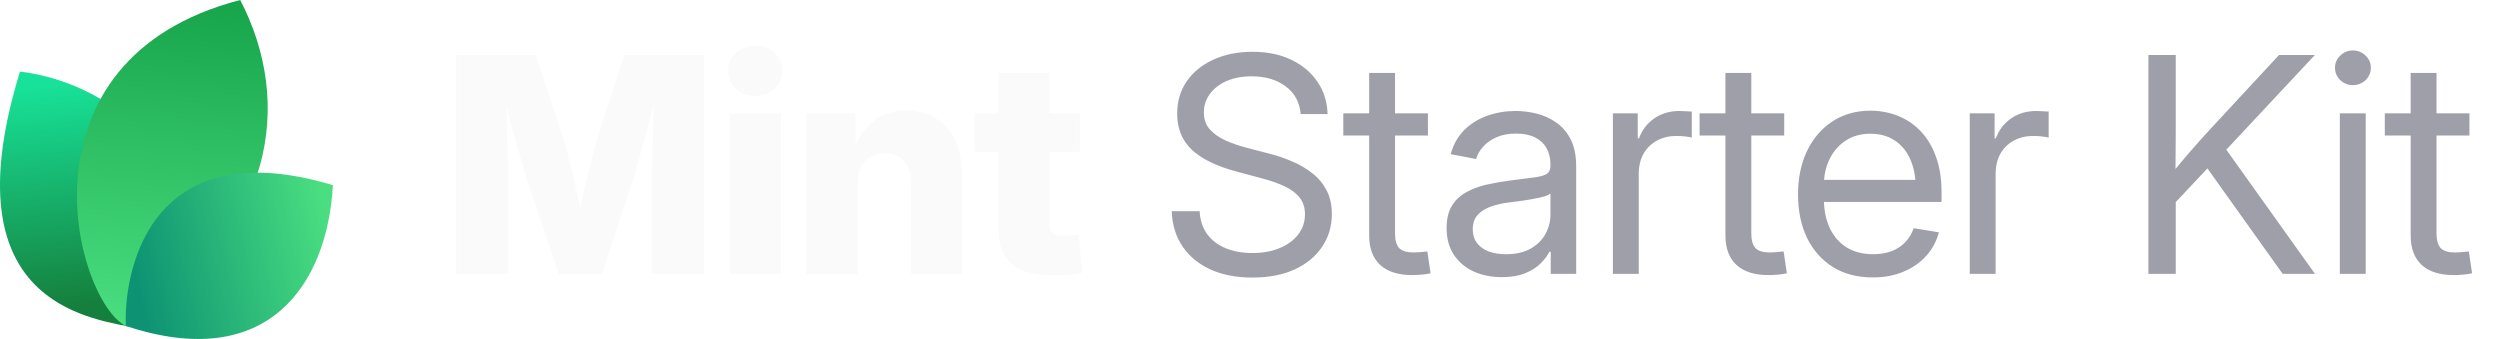
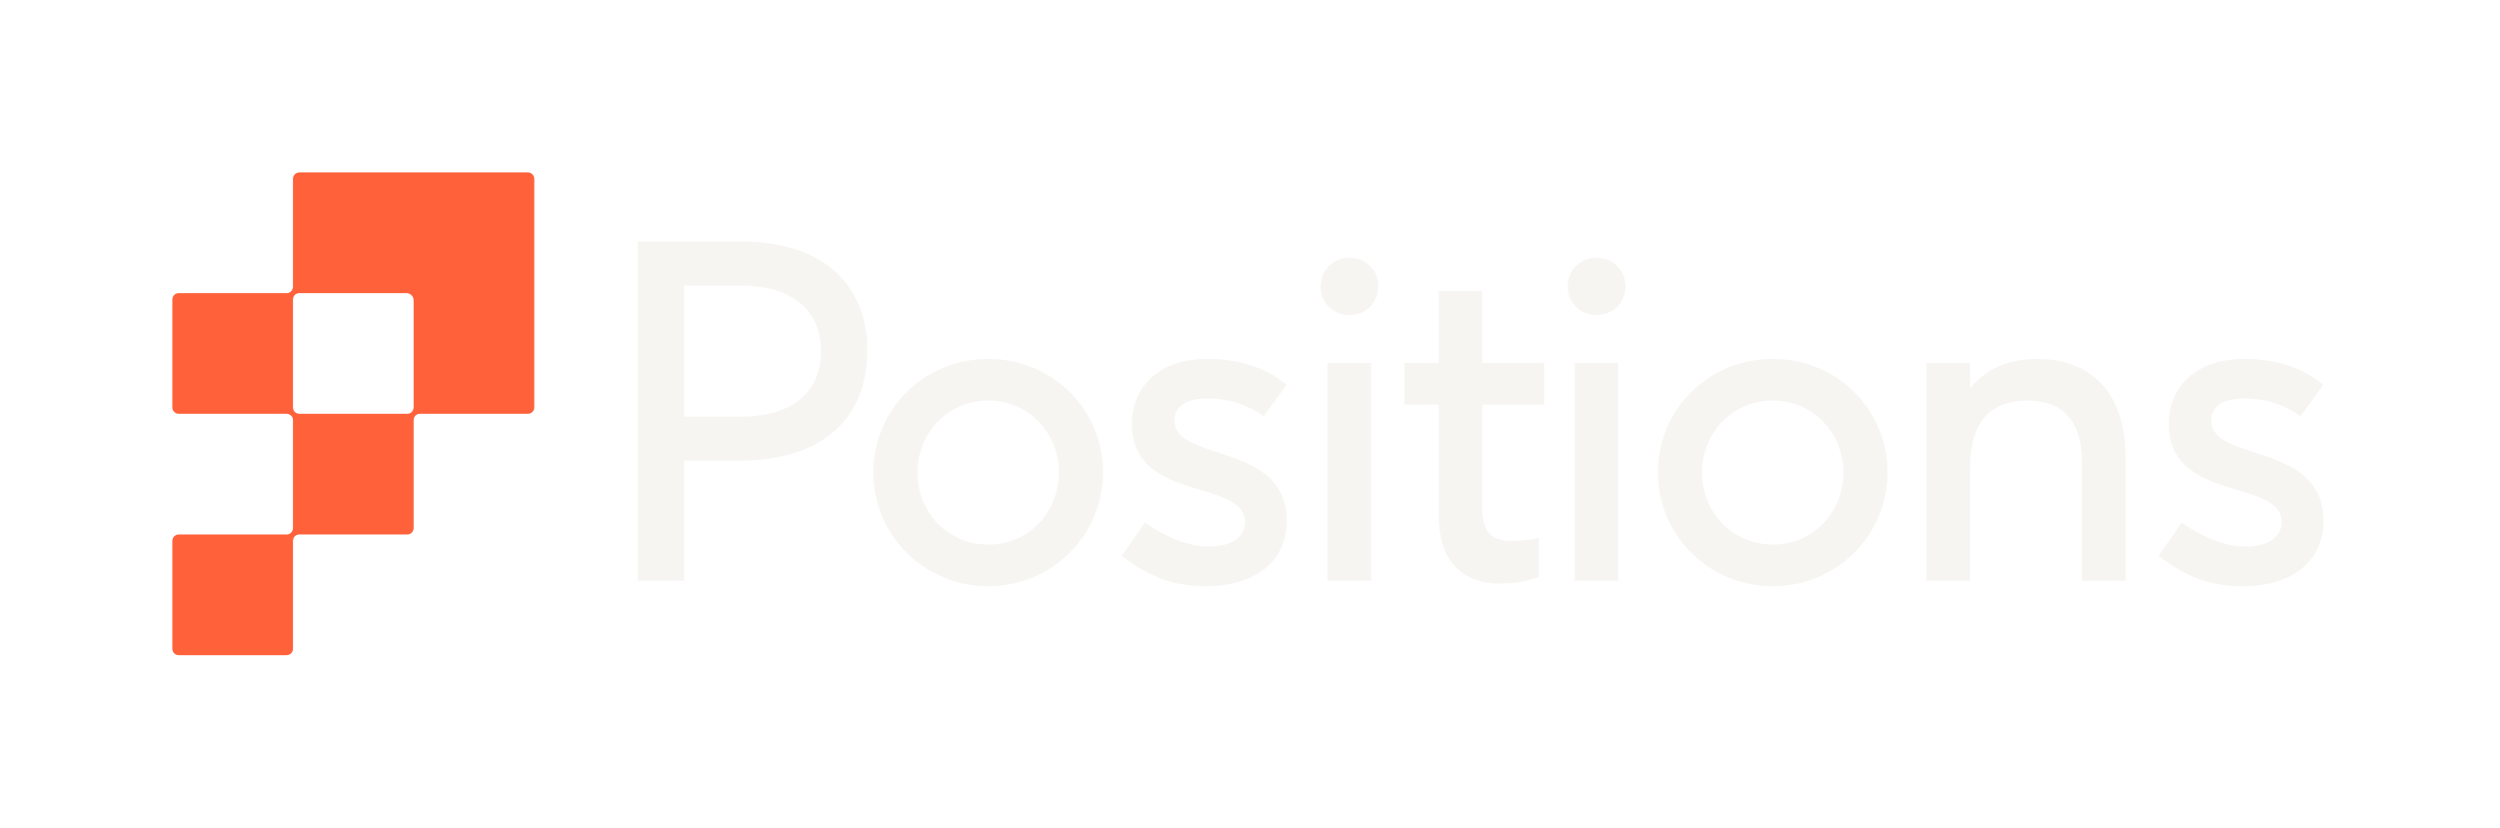
- <svg xmlns="http://www.w3.org/2000/svg" width="177" height="24" viewBox="0 0 177 24" fill="none">
-   <path d="M9.061 23.108C5.268 22.377 -3.391 20.627 1.417 5.064C9.634 6.099 16.973 14.064 9.061 23.108Z" fill="url(#paint0_linear_17557_2145)" />
-   <path d="M8.919 23.094C5.276 21.222 0.784 4.209 17.007 0C20.757 7.193 19.621 16.545 8.919 23.094Z" fill="url(#paint1_linear_17557_2145)" />
-   <path d="M8.914 23.079C8.735 19.882 10.159 9.085 23.57 13.111C23.181 20.123 18.984 26.418 8.914 23.079Z" fill="url(#paint2_linear_17557_2145)" />
-   <path d="M32.301 19.392V3.894H37.938L39.925 9.948C40.036 10.315 40.164 10.787 40.31 11.362C40.462 11.938 40.611 12.552 40.757 13.204C40.91 13.855 41.048 14.483 41.173 15.086C41.305 15.682 41.412 16.192 41.495 16.615H40.695C40.771 16.192 40.871 15.682 40.996 15.086C41.128 14.49 41.267 13.866 41.412 13.214C41.565 12.562 41.714 11.948 41.86 11.373C42.005 10.79 42.133 10.315 42.244 9.948L44.2 3.894H49.848V19.392H46.166V12.704C46.166 12.357 46.173 11.917 46.187 11.383C46.2 10.849 46.214 10.27 46.228 9.646C46.249 9.022 46.266 8.391 46.28 7.753C46.301 7.115 46.311 6.519 46.311 5.964H46.623C46.485 6.561 46.332 7.181 46.166 7.826C45.999 8.471 45.833 9.102 45.666 9.719C45.507 10.336 45.351 10.901 45.198 11.414C45.053 11.928 44.928 12.357 44.824 12.704L42.608 19.392H39.561L37.314 12.704C37.203 12.357 37.072 11.928 36.919 11.414C36.773 10.901 36.614 10.34 36.441 9.729C36.274 9.112 36.104 8.481 35.931 7.836C35.764 7.192 35.608 6.567 35.463 5.964H35.827C35.834 6.512 35.844 7.105 35.858 7.743C35.872 8.374 35.886 9.005 35.9 9.636C35.92 10.26 35.938 10.839 35.952 11.373C35.965 11.907 35.972 12.351 35.972 12.704V19.392H32.301ZM51.668 19.392V8.024H55.288V19.392H51.668ZM53.468 6.786C52.927 6.786 52.473 6.616 52.105 6.276C51.738 5.93 51.554 5.507 51.554 5.007C51.554 4.508 51.738 4.088 52.105 3.749C52.473 3.409 52.927 3.239 53.468 3.239C54.009 3.239 54.463 3.409 54.83 3.749C55.198 4.082 55.382 4.501 55.382 5.007C55.382 5.507 55.198 5.93 54.83 6.276C54.463 6.616 54.009 6.786 53.468 6.786ZM60.708 13.027V19.392H57.088V8.024H60.551L60.593 10.967H60.281C60.593 10.024 61.061 9.268 61.685 8.7C62.309 8.124 63.138 7.836 64.171 7.836C64.975 7.836 65.672 8.017 66.262 8.377C66.851 8.731 67.302 9.234 67.614 9.885C67.933 10.537 68.092 11.307 68.092 12.194V19.392H64.483V12.912C64.483 12.26 64.32 11.754 63.994 11.394C63.675 11.033 63.221 10.853 62.632 10.853C62.25 10.853 61.914 10.936 61.623 11.102C61.332 11.269 61.106 11.515 60.947 11.841C60.787 12.16 60.708 12.555 60.708 13.027ZM76.456 8.024V10.749H69.008V8.024H76.456ZM70.683 5.163H74.292V15.783C74.292 16.102 74.361 16.334 74.5 16.48C74.646 16.625 74.899 16.698 75.259 16.698C75.405 16.698 75.596 16.688 75.831 16.667C76.074 16.646 76.251 16.629 76.362 16.615L76.632 19.309C76.313 19.378 75.963 19.427 75.582 19.455C75.207 19.482 74.836 19.496 74.469 19.496C73.2 19.496 72.25 19.222 71.619 18.674C70.995 18.127 70.683 17.308 70.683 16.22V5.163Z" fill="#FAFAFA" />
-   <path d="M88.667 19.652C87.523 19.652 86.528 19.458 85.682 19.07C84.843 18.681 84.188 18.137 83.716 17.437C83.245 16.736 82.992 15.908 82.957 14.951H84.933C84.968 15.596 85.148 16.14 85.474 16.584C85.8 17.021 86.24 17.354 86.795 17.582C87.35 17.804 87.974 17.915 88.667 17.915C89.388 17.915 90.026 17.801 90.581 17.572C91.143 17.343 91.583 17.024 91.902 16.615C92.228 16.199 92.391 15.717 92.391 15.169C92.391 14.698 92.266 14.306 92.017 13.994C91.767 13.675 91.413 13.408 90.956 13.193C90.498 12.978 89.954 12.787 89.323 12.621L87.502 12.132C86.123 11.765 85.082 11.255 84.382 10.603C83.689 9.944 83.342 9.095 83.342 8.055C83.342 7.174 83.571 6.404 84.028 5.746C84.486 5.087 85.117 4.577 85.921 4.217C86.726 3.849 87.645 3.666 88.678 3.666C89.718 3.666 90.63 3.853 91.413 4.227C92.204 4.602 92.824 5.122 93.275 5.787C93.726 6.446 93.965 7.209 93.993 8.076H92.089C92.013 7.23 91.656 6.574 91.018 6.11C90.387 5.638 89.586 5.403 88.615 5.403C87.95 5.403 87.36 5.513 86.847 5.735C86.341 5.957 85.946 6.262 85.661 6.651C85.377 7.032 85.235 7.469 85.235 7.961C85.235 8.447 85.377 8.849 85.661 9.168C85.946 9.48 86.317 9.74 86.774 9.948C87.232 10.149 87.724 10.319 88.251 10.457L89.884 10.884C90.439 11.023 90.977 11.206 91.496 11.435C92.023 11.657 92.495 11.934 92.911 12.267C93.334 12.593 93.67 12.995 93.92 13.474C94.17 13.945 94.294 14.504 94.294 15.149C94.294 16.015 94.066 16.788 93.608 17.468C93.157 18.148 92.512 18.681 91.673 19.07C90.834 19.458 89.832 19.652 88.667 19.652ZM101.097 8.024V9.594H95.106V8.024H101.097ZM96.937 5.163H98.767V16.521C98.767 17 98.865 17.347 99.059 17.562C99.26 17.77 99.6 17.874 100.078 17.874C100.21 17.874 100.366 17.867 100.546 17.853C100.733 17.832 100.903 17.815 101.056 17.801L101.285 19.351C101.097 19.392 100.886 19.423 100.65 19.444C100.414 19.465 100.189 19.475 99.974 19.475C98.996 19.475 98.244 19.236 97.717 18.758C97.197 18.272 96.937 17.579 96.937 16.677V5.163ZM106.33 19.621C105.595 19.621 104.932 19.489 104.343 19.226C103.754 18.955 103.285 18.564 102.939 18.05C102.592 17.53 102.419 16.896 102.419 16.147C102.419 15.495 102.547 14.965 102.804 14.556C103.06 14.146 103.403 13.828 103.833 13.599C104.263 13.363 104.742 13.186 105.269 13.068C105.796 12.95 106.333 12.857 106.881 12.787C107.574 12.69 108.132 12.617 108.555 12.569C108.978 12.52 109.287 12.441 109.481 12.33C109.675 12.212 109.772 12.014 109.772 11.737V11.654C109.772 11.203 109.679 10.815 109.492 10.489C109.311 10.163 109.041 9.91 108.68 9.729C108.32 9.549 107.872 9.459 107.338 9.459C106.805 9.459 106.34 9.546 105.945 9.719C105.556 9.892 105.241 10.118 104.998 10.395C104.755 10.665 104.593 10.953 104.509 11.258L102.71 10.915C102.897 10.222 103.22 9.65 103.677 9.199C104.135 8.748 104.679 8.412 105.31 8.19C105.941 7.968 106.607 7.857 107.307 7.857C107.8 7.857 108.295 7.92 108.795 8.044C109.301 8.169 109.765 8.381 110.188 8.679C110.611 8.97 110.951 9.369 111.208 9.875C111.464 10.374 111.593 11.005 111.593 11.768V19.392H109.793V17.822H109.7C109.568 18.085 109.363 18.359 109.086 18.643C108.809 18.921 108.444 19.153 107.994 19.34C107.543 19.527 106.988 19.621 106.33 19.621ZM106.621 17.998C107.321 17.998 107.904 17.867 108.368 17.603C108.84 17.333 109.19 16.986 109.419 16.563C109.654 16.133 109.772 15.682 109.772 15.211V13.692C109.703 13.769 109.554 13.841 109.325 13.911C109.096 13.973 108.829 14.032 108.524 14.088C108.226 14.143 107.921 14.192 107.609 14.233C107.304 14.275 107.033 14.309 106.798 14.337C106.354 14.393 105.938 14.49 105.549 14.628C105.168 14.76 104.86 14.954 104.624 15.211C104.388 15.467 104.27 15.811 104.27 16.241C104.27 16.615 104.367 16.934 104.561 17.198C104.762 17.461 105.04 17.662 105.393 17.801C105.747 17.933 106.156 17.998 106.621 17.998ZM114.193 19.392V8.024H115.951V9.792H116.045C116.253 9.209 116.61 8.741 117.116 8.388C117.622 8.034 118.219 7.857 118.905 7.857C119.058 7.857 119.217 7.864 119.384 7.878C119.55 7.885 119.682 7.892 119.779 7.899V9.74C119.716 9.719 119.578 9.695 119.363 9.667C119.155 9.639 118.922 9.625 118.666 9.625C118.174 9.625 117.726 9.733 117.324 9.948C116.922 10.163 116.603 10.471 116.367 10.874C116.138 11.276 116.024 11.758 116.024 12.319V19.392H114.193ZM126.322 8.024V9.594H120.33V8.024H126.322ZM122.161 5.163H123.992V16.521C123.992 17 124.089 17.347 124.283 17.562C124.484 17.77 124.824 17.874 125.302 17.874C125.434 17.874 125.59 17.867 125.77 17.853C125.958 17.832 126.127 17.815 126.28 17.801L126.509 19.351C126.322 19.392 126.11 19.423 125.874 19.444C125.639 19.465 125.413 19.475 125.198 19.475C124.221 19.475 123.468 19.236 122.941 18.758C122.421 18.272 122.161 17.579 122.161 16.677V5.163ZM132.604 19.642C131.502 19.642 130.555 19.396 129.765 18.903C128.974 18.404 128.364 17.714 127.934 16.834C127.511 15.946 127.3 14.927 127.3 13.775C127.3 12.611 127.511 11.584 127.934 10.697C128.364 9.802 128.964 9.102 129.734 8.596C130.51 8.089 131.408 7.836 132.428 7.836C133.1 7.836 133.738 7.954 134.341 8.19C134.952 8.426 135.489 8.783 135.954 9.261C136.425 9.74 136.793 10.343 137.056 11.071C137.327 11.792 137.462 12.645 137.462 13.63V14.296H128.433V12.735H136.463L135.631 13.297C135.631 12.541 135.506 11.876 135.257 11.3C135.007 10.725 134.643 10.277 134.165 9.958C133.686 9.632 133.107 9.469 132.428 9.469C131.748 9.469 131.162 9.632 130.67 9.958C130.177 10.284 129.796 10.725 129.526 11.279C129.262 11.827 129.13 12.441 129.13 13.12V14.046C129.13 14.864 129.273 15.572 129.557 16.168C129.841 16.757 130.243 17.211 130.763 17.53C131.283 17.842 131.901 17.998 132.615 17.998C133.093 17.998 133.523 17.929 133.905 17.79C134.293 17.645 134.619 17.433 134.882 17.156C135.153 16.879 135.354 16.546 135.486 16.157L137.275 16.449C137.108 17.08 136.81 17.634 136.38 18.113C135.95 18.591 135.413 18.966 134.768 19.236C134.123 19.507 133.402 19.642 132.604 19.642ZM139.459 19.392V8.024H141.217V9.792H141.311C141.519 9.209 141.876 8.741 142.382 8.388C142.888 8.034 143.485 7.857 144.171 7.857C144.324 7.857 144.483 7.864 144.649 7.878C144.816 7.885 144.948 7.892 145.045 7.899V9.74C144.982 9.719 144.844 9.695 144.629 9.667C144.421 9.639 144.188 9.625 143.932 9.625C143.439 9.625 142.992 9.733 142.59 9.948C142.188 10.163 141.869 10.471 141.633 10.874C141.404 11.276 141.29 11.758 141.29 12.319V19.392H139.459ZM153.429 14.961V12.715C153.783 12.257 154.136 11.82 154.49 11.404C154.844 10.981 155.204 10.565 155.572 10.156C155.939 9.74 156.314 9.327 156.695 8.918L161.355 3.894H163.893L157.277 10.967H157.184L153.429 14.961ZM152.108 19.392V3.894H154.043V9.241L154.022 12.559L154.043 13.505V19.392H152.108ZM161.615 19.392L155.967 11.477L157.173 9.969L163.903 19.392H161.615ZM165.661 19.392V8.024H167.492V19.392H165.661ZM166.587 6.027C166.24 6.027 165.942 5.909 165.692 5.673C165.443 5.43 165.318 5.139 165.318 4.799C165.318 4.459 165.443 4.172 165.692 3.936C165.942 3.693 166.24 3.572 166.587 3.572C166.934 3.572 167.232 3.693 167.482 3.936C167.731 4.172 167.856 4.459 167.856 4.799C167.856 5.139 167.731 5.43 167.482 5.673C167.232 5.909 166.934 6.027 166.587 6.027ZM174.836 8.024V9.594H168.844V8.024H174.836ZM170.675 5.163H172.506V16.521C172.506 17 172.603 17.347 172.797 17.562C172.998 17.77 173.338 17.874 173.816 17.874C173.948 17.874 174.104 17.867 174.284 17.853C174.472 17.832 174.641 17.815 174.794 17.801L175.023 19.351C174.836 19.392 174.624 19.423 174.388 19.444C174.153 19.465 173.927 19.475 173.712 19.475C172.735 19.475 171.982 19.236 171.455 18.758C170.935 18.272 170.675 17.579 170.675 16.677V5.163Z" fill="#9F9FA9" />
-   <defs>
-     <linearGradient id="paint0_linear_17557_2145" x1="3.776" y1="5.916" x2="5.232" y2="21.559" gradientUnits="userSpaceOnUse">
-       <stop stop-color="#18E299" />
-       <stop offset="1" stop-color="#15803D" />
-     </linearGradient>
-     <linearGradient id="paint1_linear_17557_2145" x1="12.171" y1="-0.718" x2="10.19" y2="22.983" gradientUnits="userSpaceOnUse">
-       <stop stop-color="#16A34A" />
-       <stop offset="1" stop-color="#4ADE80" />
-     </linearGradient>
-     <linearGradient id="paint2_linear_17557_2145" x1="23.133" y1="15.353" x2="9.338" y2="18.52" gradientUnits="userSpaceOnUse">
-       <stop stop-color="#4ADE80" />
-       <stop offset="1" stop-color="#0D9373" />
-     </linearGradient>
-   </defs>
+ <svg xmlns="http://www.w3.org/2000/svg" width="145" height="48" viewBox="0 0 145 48" fill="none">
+   <path fill-rule="evenodd" clip-rule="evenodd" d="M17 10.37C17 10.166 17.166 10 17.37 10H30.63C30.834 10 31 10.166 31 10.37V23.63C31 23.834 30.834 24 30.63 24H24.37C24.364 24 24.357 24 24.35 23.999V24C24.087 24.024 24.01 24.219 24 24.356C24 24.361 24 24.366 24 24.37V30.63C24 30.834 23.834 31 23.63 31H17.37C17.369 31 17.367 31 17.365 31C17.36 31 17.355 31 17.35 30.999V31C17.087 31.024 17.01 31.219 17 31.356C17 31.361 17 31.366 17 31.37V37.63C17 37.834 16.834 38 16.63 38H10.37C10.166 38 10 37.834 10 37.63V31.37C10 31.166 10.166 31 10.37 31H16.63C16.639 31 16.649 31 16.658 31.001C16.905 30.984 16.989 30.767 17 30.65H17.001C17 30.643 17 30.636 17 30.63V24.37C17 24.361 17 24.351 17.001 24.342C16.984 24.095 16.767 24.011 16.65 24V23.999C16.643 24 16.636 24 16.63 24H10.37C10.166 24 10 23.834 10 23.63V17.37C10 17.166 10.166 17 10.37 17H16.63C16.639 17 16.649 17 16.658 17.001C16.905 16.984 16.989 16.767 17 16.65H17C17 16.643 17 16.637 17 16.63V10.37ZM23.658 24.001C23.649 24 23.639 24 23.63 24H17.37C17.366 24 17.361 24 17.356 24C17.219 23.99 17.024 23.913 17 23.65H16.999C17 23.643 17 23.636 17 23.63V17.37C17 17.365 17 17.36 17 17.355C17.01 17.219 17.087 17.024 17.35 17V17C17.357 17 17.363 17 17.37 17H23.58C23.812 17 24 17.188 24 17.42V23.63C24 23.636 24 23.643 24.001 23.65H24C23.989 23.767 23.905 23.984 23.658 24.001Z" fill="#FF613B" />
+   <path d="M130.12 34C127.938 34 126.51 33.221 125.25 32.234L126.588 30.312C127.821 31.169 129.133 31.701 130.289 31.701C131.782 31.701 132.393 31.026 132.393 30.286C132.393 27.727 125.834 29.182 125.834 24.584C125.834 22.455 127.406 20.818 130.198 20.818C132.107 20.818 133.666 21.351 134.808 22.325L133.484 24.143C132.484 23.442 131.471 23.117 130.211 23.117C128.795 23.117 128.302 23.701 128.302 24.39C128.302 26.831 134.821 25.61 134.821 30.208C134.821 32.39 133.198 34 130.12 34Z" fill="#F7F5F2" />
+   <path d="M117.664 23.234C115.522 23.234 114.314 24.442 114.314 27.104V33.688H111.781V21.052H114.314V22.546C115.08 21.532 116.353 20.818 118.21 20.818C120.937 20.818 123.34 22.364 123.34 26.584V33.688H120.807V26.805C120.807 24.403 119.664 23.234 117.664 23.234Z" fill="#F7F5F2" />
+   <path d="M102.86 34C99.106 34 96.197 31 96.197 27.403C96.197 23.766 99.106 20.818 102.86 20.818C106.613 20.818 109.522 23.766 109.522 27.403C109.522 31 106.613 34 102.86 34ZM98.756 27.403C98.756 29.662 100.47 31.584 102.86 31.584C105.249 31.584 106.963 29.662 106.963 27.403C106.963 25.143 105.236 23.234 102.86 23.234C100.483 23.234 98.756 25.143 98.756 27.403Z" fill="#F7F5F2" />
+   <path d="M91.365 33.688V21.052H93.898V33.688H91.365ZM90.963 16.598C90.963 15.663 91.703 14.948 92.638 14.948C93.573 14.948 94.314 15.663 94.314 16.598C94.314 17.572 93.573 18.273 92.638 18.273C91.703 18.273 90.963 17.572 90.963 16.598Z" fill="#F7F5F2" />
+   <path d="M83.482 16.87H86.002V21.052H89.599V23.468H86.002V29.428C86.002 30.662 86.391 31.377 87.69 31.377C88.469 31.377 89.158 31.247 89.288 31.195V33.468C88.586 33.688 88.054 33.844 87.041 33.844C84.69 33.844 83.482 32.39 83.482 29.909V23.468H81.482V21.052H83.482V16.87Z" fill="#F7F5F2" />
+   <path d="M77.028 33.688V21.052H79.56V33.688H77.028ZM76.625 16.598C76.625 15.662 77.365 14.948 78.3 14.948C79.235 14.948 79.976 15.662 79.976 16.598C79.976 17.572 79.235 18.273 78.3 18.273C77.365 18.273 76.625 17.572 76.625 16.598Z" fill="#F7F5F2" />
+   <path d="M69.962 34C67.78 34 66.352 33.221 65.092 32.234L66.43 30.312C67.663 31.169 68.975 31.701 70.131 31.701C71.624 31.701 72.235 31.026 72.235 30.286C72.235 27.727 65.676 29.182 65.676 24.584C65.676 22.455 67.248 20.818 70.04 20.818C71.949 20.818 73.507 21.351 74.65 22.325L73.326 24.143C72.326 23.442 71.313 23.117 70.053 23.117C68.637 23.117 68.144 23.701 68.144 24.39C68.144 26.831 74.663 25.61 74.663 30.208C74.663 32.39 73.04 34 69.962 34Z" fill="#F7F5F2" />
+   <path d="M57.338 34C53.585 34 50.676 31 50.676 27.403C50.676 23.766 53.585 20.818 57.338 20.818C61.091 20.818 64 23.766 64 27.403C64 31 61.091 34 57.338 34ZM53.234 27.403C53.234 29.663 54.949 31.585 57.338 31.585C59.728 31.585 61.442 29.663 61.442 27.403C61.442 25.143 59.715 23.234 57.338 23.234C54.962 23.234 53.234 25.143 53.234 27.403Z" fill="#F7F5F2" />
+   <path d="M39.701 33.688H37V14H42.896C47.987 14 50.325 16.701 50.325 20.351C50.325 24.013 47.987 26.714 42.896 26.714H39.701V33.688ZM39.701 24.169H42.896C46.156 24.169 47.636 22.61 47.636 20.364C47.636 18.13 46.156 16.558 42.896 16.558H39.701V24.169Z" fill="#F7F5F2" />
</svg>
